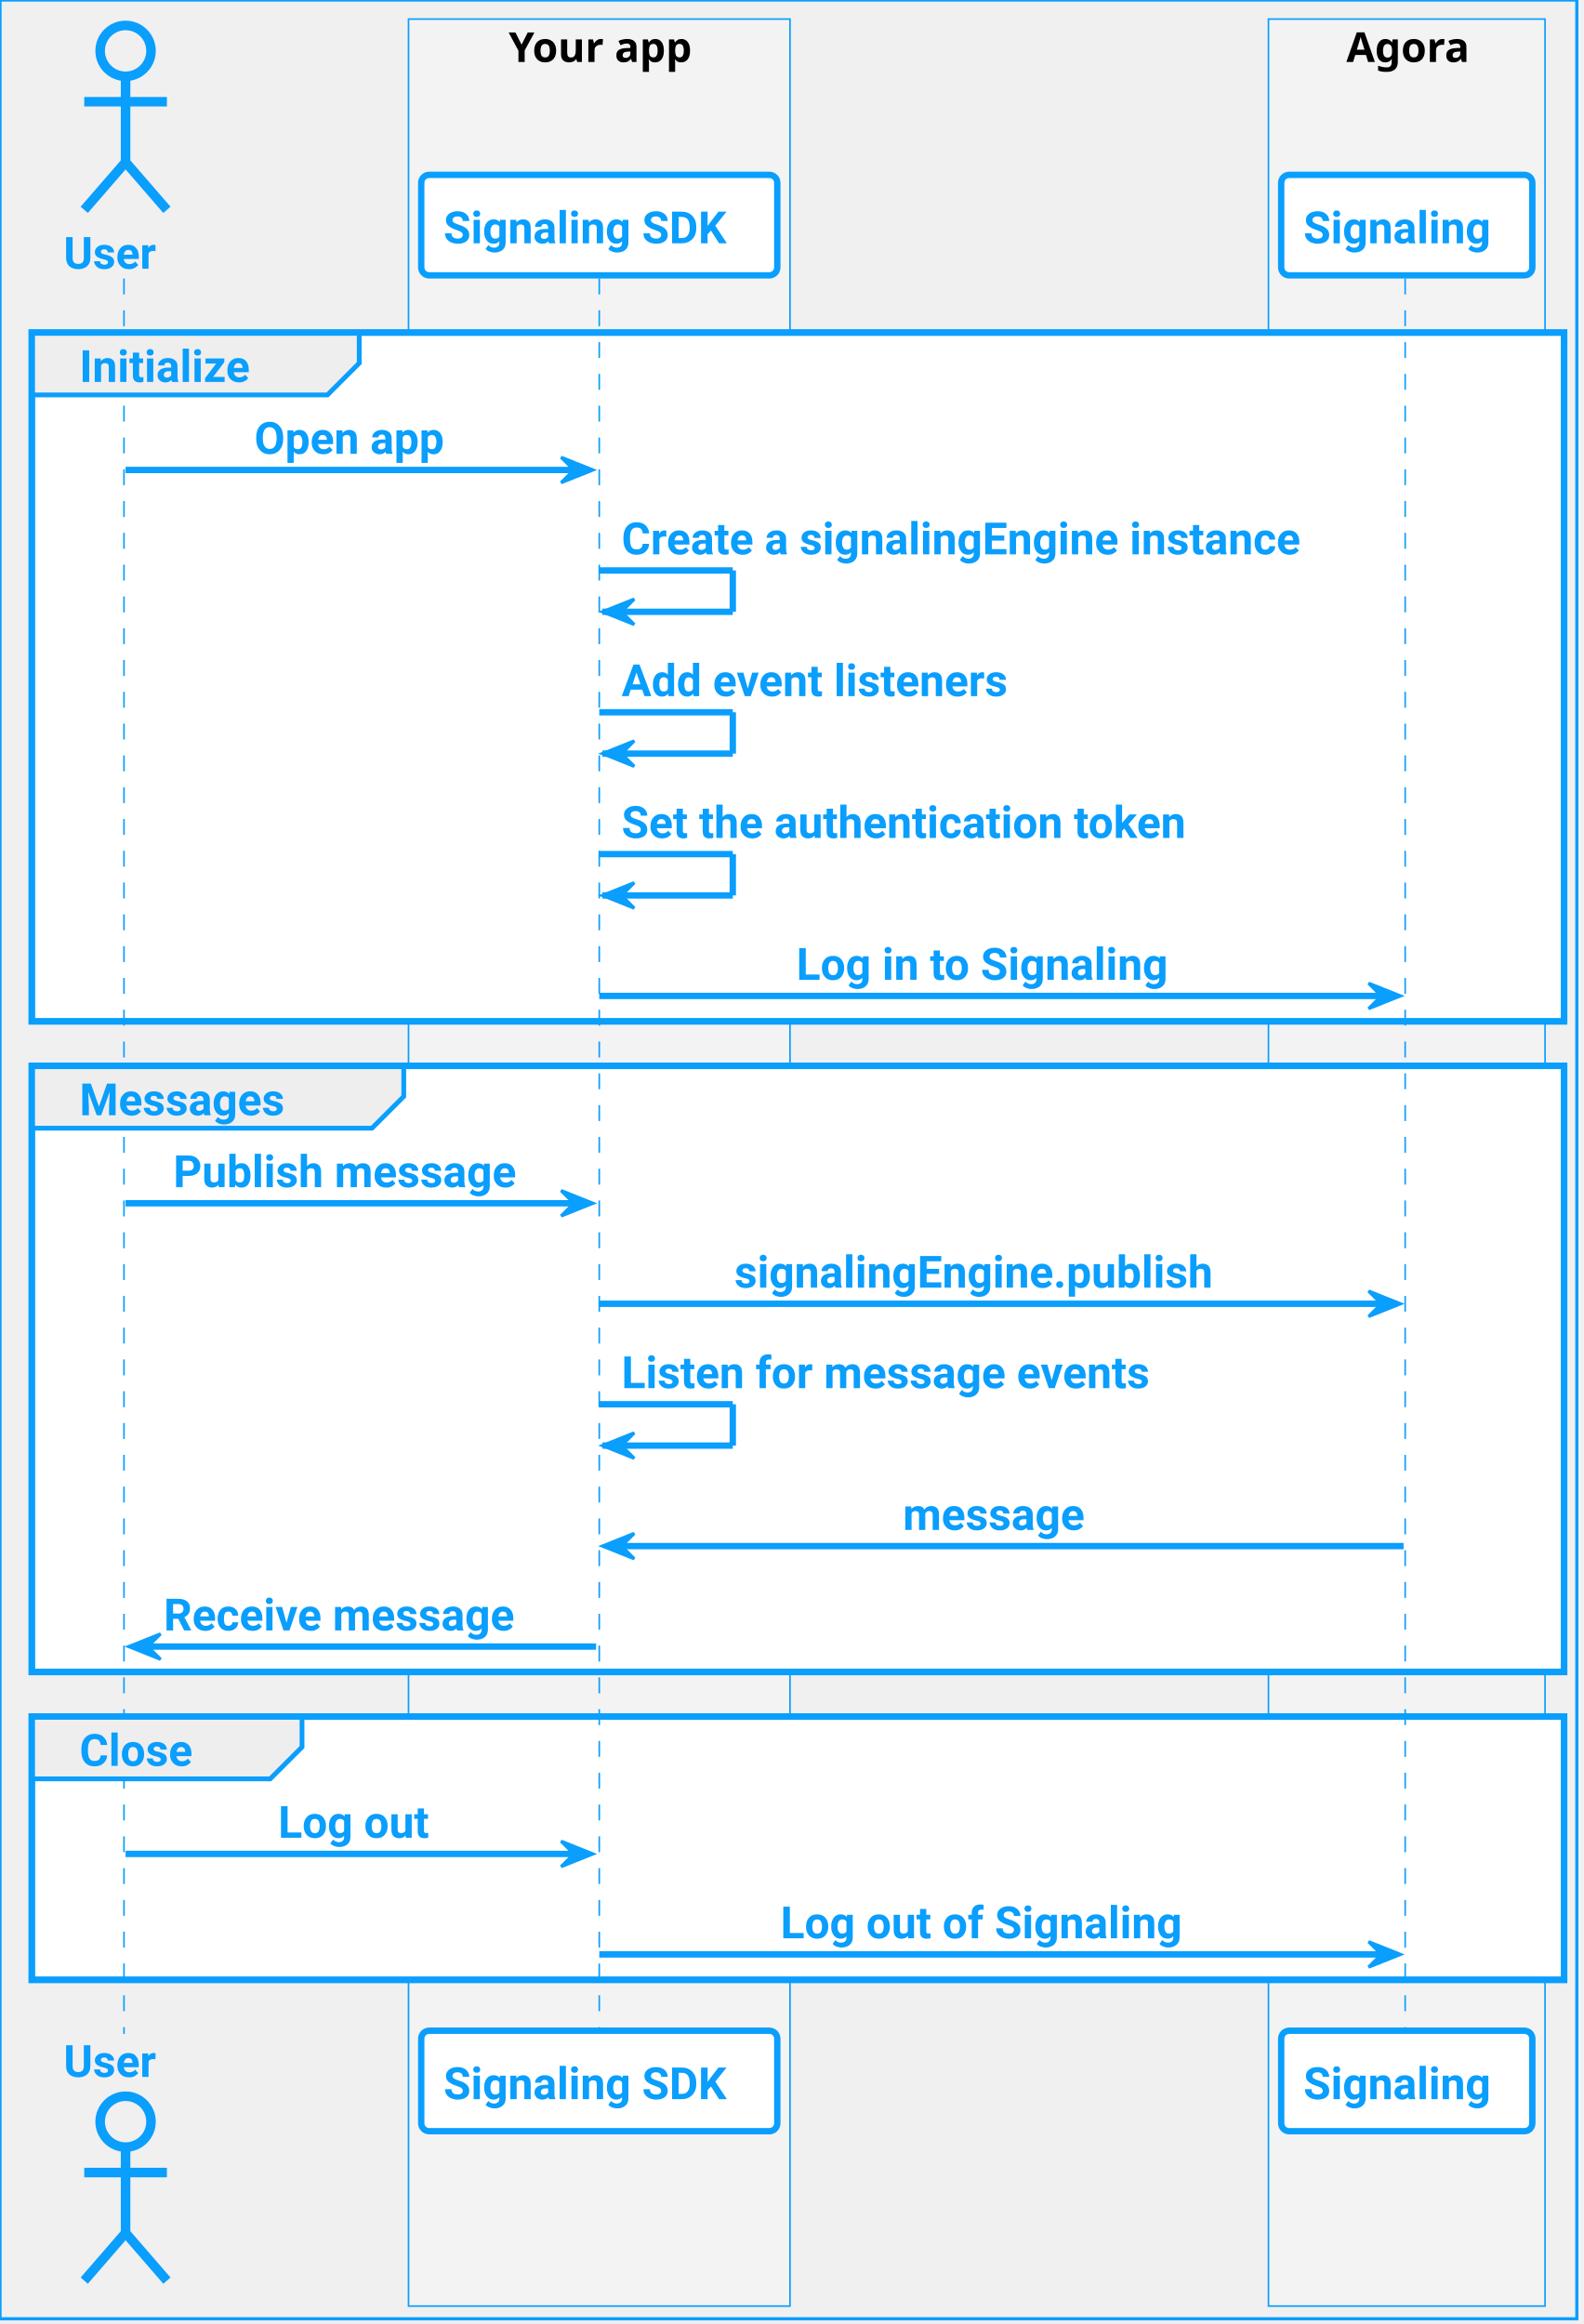
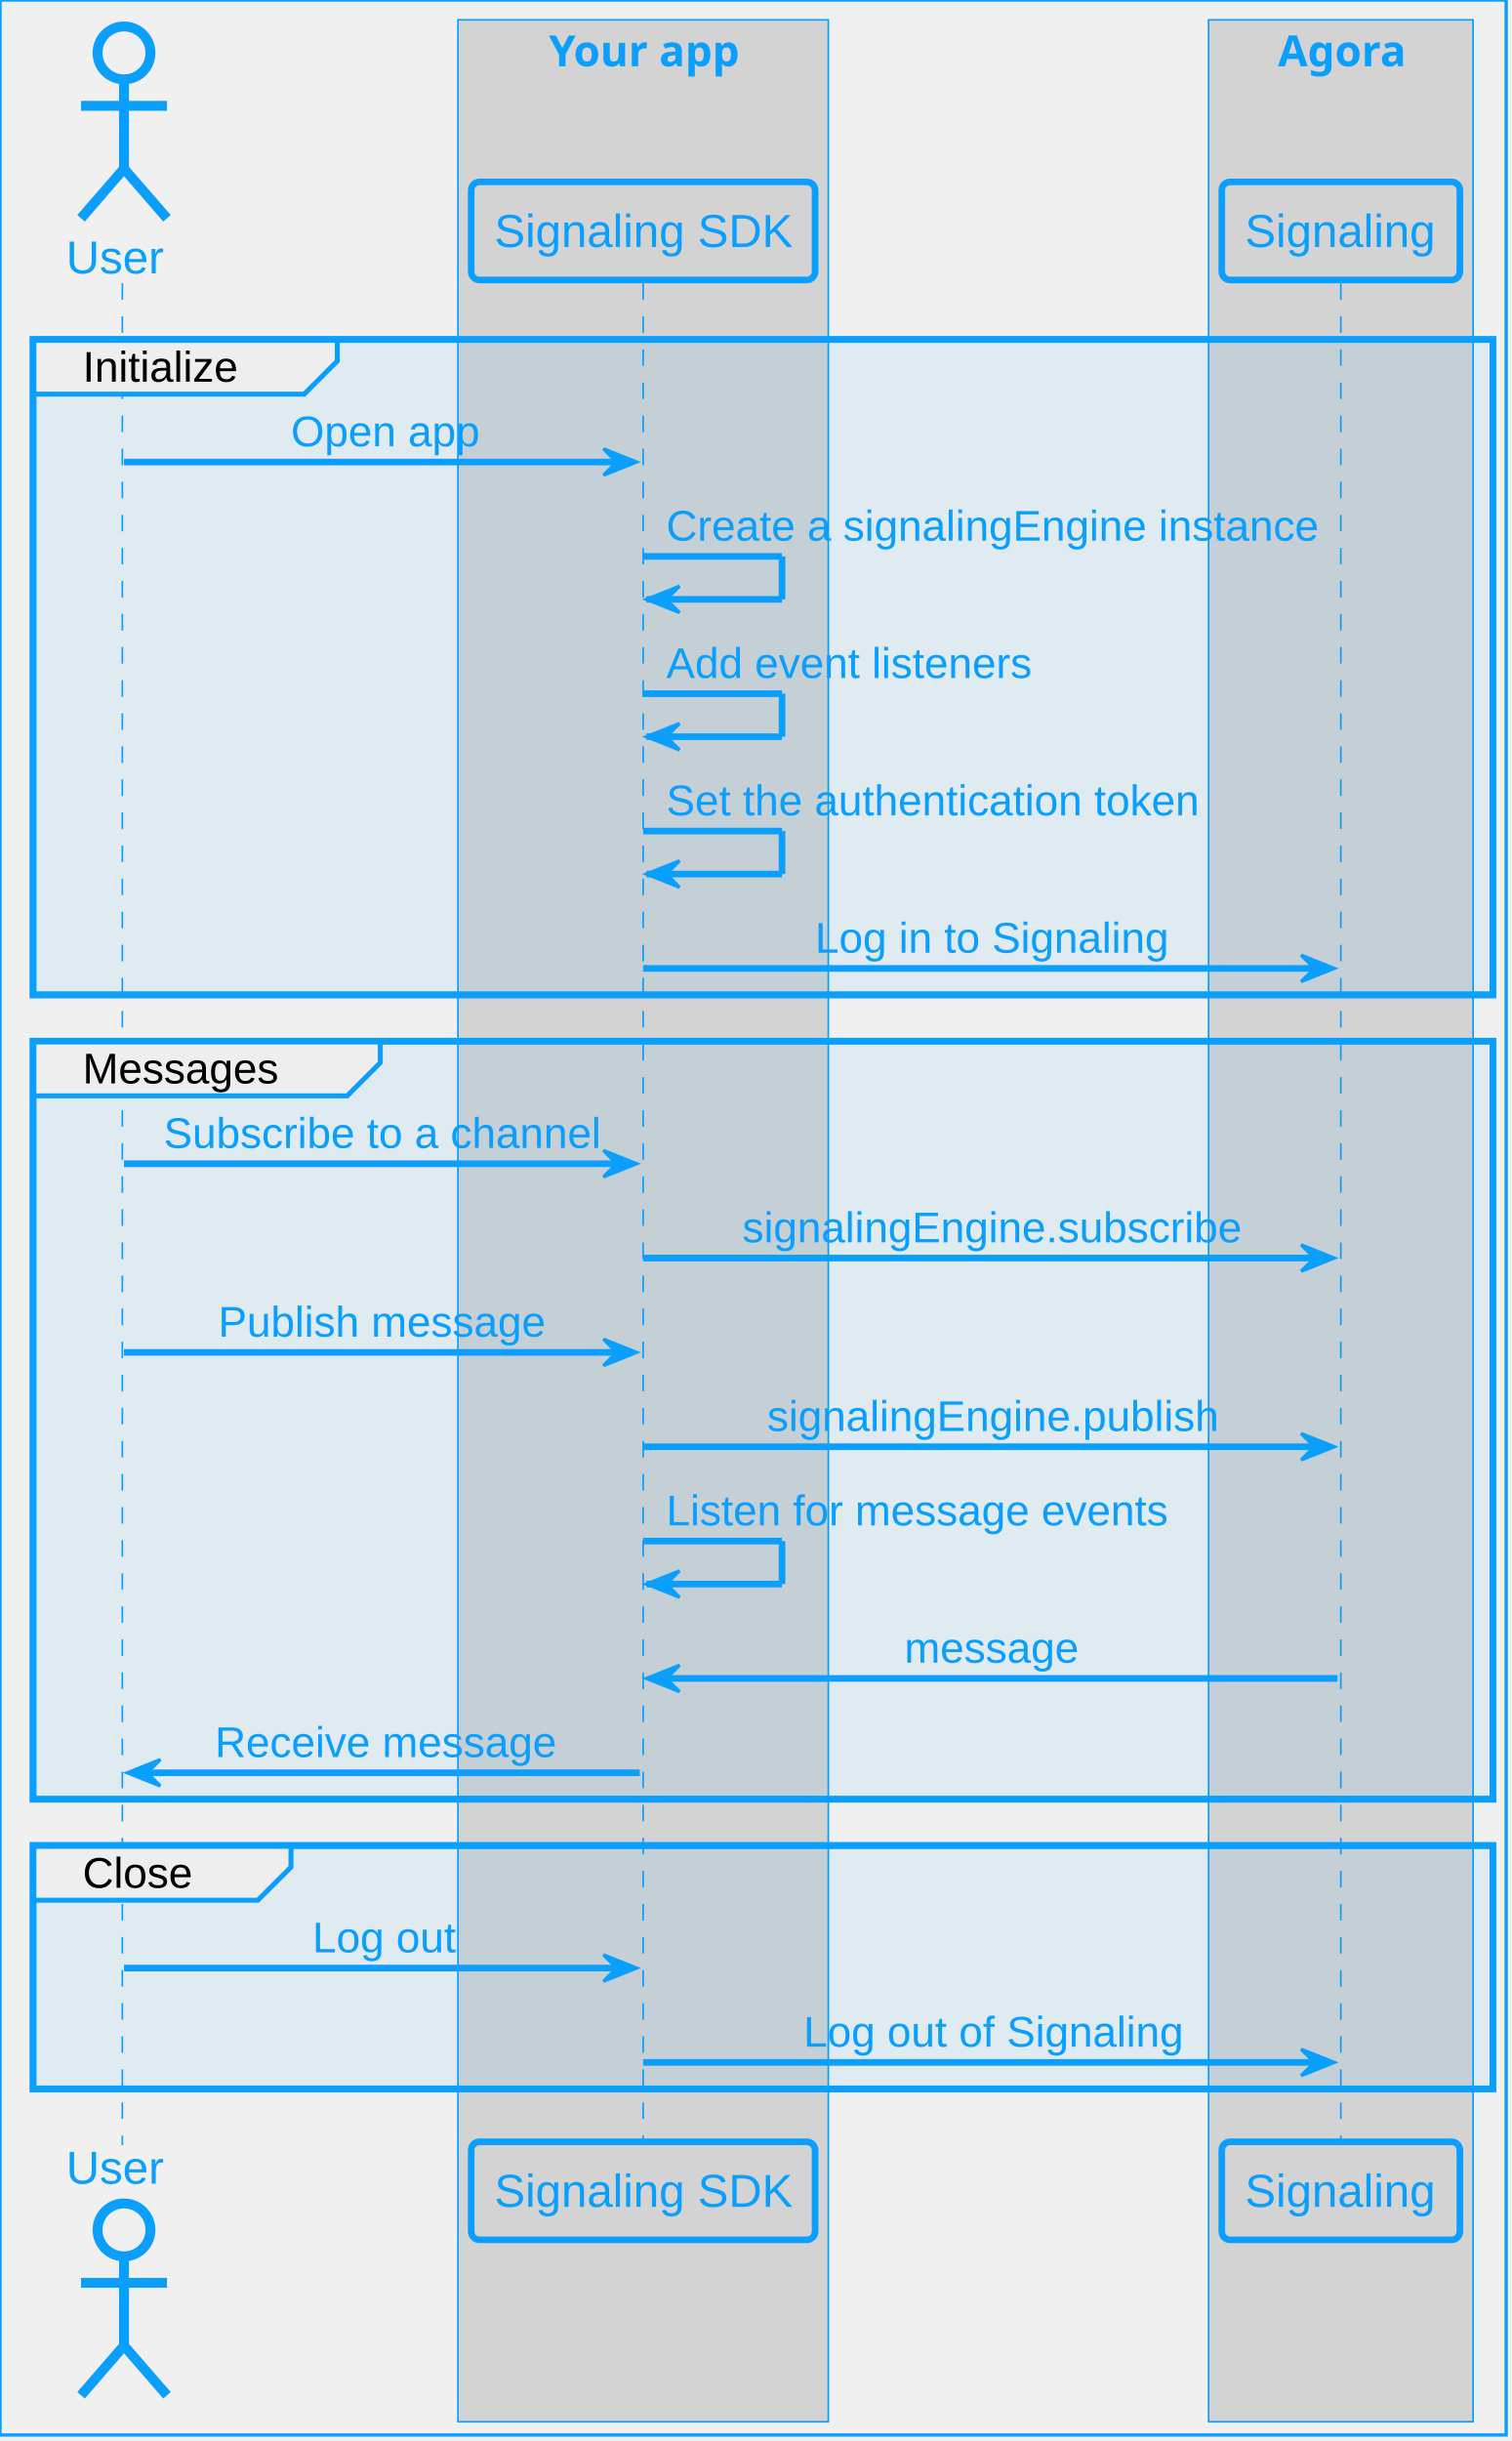
- <svg xmlns="http://www.w3.org/2000/svg" contentStyleType="text/css" height="731px" preserveAspectRatio="none" style="width:498px;height:731px;background:#FFFFFF;" version="1.1" viewBox="0 0 498 731" width="498px" zoomAndPan="magnify">
+ <svg xmlns="http://www.w3.org/2000/svg" contentStyleType="text/css" height="738px" preserveAspectRatio="none" style="width:457px;height:738px;" version="1.1" viewBox="0 0 457 738" width="457px" zoomAndPan="magnify">
  <defs />
  <g>
-     <rect fill="none" height="729.359" style="stroke:#0A9EFD;stroke-width:1.0;" width="496" x="0" y="0" />
-     <rect fill="#F3F3F3" height="719.359" style="stroke:#0A9EFD;stroke-width:0.5;" width="120" x="128.5" y="6" />
-     <text fill="#000000" font-family="sans-serif" font-size="13" font-weight="bold" lengthAdjust="spacing" textLength="57" x="160" y="19.495">Your app</text>
-     <rect fill="#F3F3F3" height="719.359" style="stroke:#0A9EFD;stroke-width:0.5;" width="87" x="399" y="6" />
-     <text fill="#000000" font-family="sans-serif" font-size="13" font-weight="bold" lengthAdjust="spacing" textLength="38" x="423.5" y="19.495">Agora</text>
-     <rect fill="#FFFFFF" height="216.656" style="stroke:#0A9EFD;stroke-width:2.0;" width="482" x="10" y="104.609" />
-     <rect fill="#FFFFFF" height="190.656" style="stroke:#0A9EFD;stroke-width:2.0;" width="482" x="10" y="335.266" />
-     <rect fill="#FFFFFF" height="82.828" style="stroke:#0A9EFD;stroke-width:2.0;" width="482" x="10" y="539.922" />
-     <line style="stroke:#0A9EFD;stroke-width:0.5;stroke-dasharray:5.0,5.0;" x1="39" x2="39" y1="87.609" y2="639.75" />
-     <line style="stroke:#0A9EFD;stroke-width:0.5;stroke-dasharray:5.0,5.0;" x1="188.5" x2="188.5" y1="87.609" y2="639.75" />
-     <line style="stroke:#0A9EFD;stroke-width:0.5;stroke-dasharray:5.0,5.0;" x1="442" x2="442" y1="87.609" y2="639.75" />
-     <text fill="#0A9EFD" font-family="Roboto" font-size="14" font-weight="bold" lengthAdjust="spacing" textLength="33" x="20" y="84.533">User</text>
-     <ellipse cx="39.5" cy="16" fill="none" rx="8" ry="8" style="stroke:#0A9EFD;stroke-width:3.0;" />
-     <path d="M39.5,24 L39.5,51 M26.5,32 L52.5,32 M39.5,51 L26.5,66 M39.5,51 L52.5,66 " fill="none" style="stroke:#0A9EFD;stroke-width:3.0;" />
-     <text fill="#0A9EFD" font-family="Roboto" font-size="14" font-weight="bold" lengthAdjust="spacing" textLength="33" x="20" y="653.283">User</text>
-     <ellipse cx="39.5" cy="667.359" fill="none" rx="8" ry="8" style="stroke:#0A9EFD;stroke-width:3.0;" />
-     <path d="M39.5,675.359 L39.5,702.359 M26.5,683.359 L52.5,683.359 M39.5,702.359 L26.5,717.359 M39.5,702.359 L52.5,717.359 " fill="none" style="stroke:#0A9EFD;stroke-width:3.0;" />
-     <rect fill="#FFFFFF" height="31.609" rx="2.5" ry="2.5" style="stroke:#0A9EFD;stroke-width:2.0;" width="112" x="132.5" y="55" />
-     <text fill="#0A9EFD" font-family="Roboto" font-size="14" font-weight="bold" lengthAdjust="spacing" textLength="98" x="139.5" y="76.533">Signaling SDK</text>
-     <rect fill="#FFFFFF" height="31.609" rx="2.5" ry="2.5" style="stroke:#0A9EFD;stroke-width:2.0;" width="112" x="132.5" y="638.75" />
-     <text fill="#0A9EFD" font-family="Roboto" font-size="14" font-weight="bold" lengthAdjust="spacing" textLength="98" x="139.5" y="660.283">Signaling SDK</text>
-     <rect fill="#FFFFFF" height="31.609" rx="2.5" ry="2.5" style="stroke:#0A9EFD;stroke-width:2.0;" width="79" x="403" y="55" />
-     <text fill="#0A9EFD" font-family="Roboto" font-size="14" font-weight="bold" lengthAdjust="spacing" textLength="65" x="410" y="76.533">Signaling</text>
-     <rect fill="#FFFFFF" height="31.609" rx="2.5" ry="2.5" style="stroke:#0A9EFD;stroke-width:2.0;" width="79" x="403" y="638.75" />
-     <text fill="#0A9EFD" font-family="Roboto" font-size="14" font-weight="bold" lengthAdjust="spacing" textLength="65" x="410" y="660.283">Signaling</text>
-     <path d="M10,104.609 L113,104.609 L113,114.219 L103,124.219 L10,124.219 L10,104.609 " fill="#EEEEEE" style="stroke:#0A9EFD;stroke-width:1.5;" />
-     <rect fill="none" height="216.656" style="stroke:#0A9EFD;stroke-width:2.0;" width="482" x="10" y="104.609" />
-     <text fill="#0A9EFD" font-family="Roboto" font-size="14" font-weight="bold" lengthAdjust="spacing" textLength="58" x="25" y="120.143">Initialize</text>
-     <polygon fill="#0A9EFD" points="176.5,143.828,186.5,147.828,176.5,151.828,180.5,147.828" style="stroke:#0A9EFD;stroke-width:1.0;" />
-     <line style="stroke:#0A9EFD;stroke-width:2.0;" x1="39.5" x2="182.5" y1="147.828" y2="147.828" />
-     <text fill="#0A9EFD" font-family="Roboto" font-size="14" font-weight="bold" lengthAdjust="spacing" textLength="68" x="80" y="142.752">Open app</text>
-     <line style="stroke:#0A9EFD;stroke-width:2.0;" x1="188.5" x2="230.5" y1="179.438" y2="179.438" />
-     <line style="stroke:#0A9EFD;stroke-width:2.0;" x1="230.5" x2="230.5" y1="179.438" y2="192.438" />
-     <line style="stroke:#0A9EFD;stroke-width:2.0;" x1="189.5" x2="230.5" y1="192.438" y2="192.438" />
-     <polygon fill="#0A9EFD" points="199.5,188.438,189.5,192.438,199.5,196.438,195.5,192.438" style="stroke:#0A9EFD;stroke-width:1.0;" />
-     <text fill="#0A9EFD" font-family="Roboto" font-size="14" font-weight="bold" lengthAdjust="spacing" textLength="240" x="195.5" y="174.361">Create a signalingEngine instance</text>
-     <line style="stroke:#0A9EFD;stroke-width:2.0;" x1="188.5" x2="230.5" y1="224.047" y2="224.047" />
-     <line style="stroke:#0A9EFD;stroke-width:2.0;" x1="230.5" x2="230.5" y1="224.047" y2="237.047" />
-     <line style="stroke:#0A9EFD;stroke-width:2.0;" x1="189.5" x2="230.5" y1="237.047" y2="237.047" />
-     <polygon fill="#0A9EFD" points="199.5,233.047,189.5,237.047,199.5,241.047,195.5,237.047" style="stroke:#0A9EFD;stroke-width:1.0;" />
-     <text fill="#0A9EFD" font-family="Roboto" font-size="14" font-weight="bold" lengthAdjust="spacing" textLength="138" x="195.5" y="218.971">Add event listeners</text>
-     <line style="stroke:#0A9EFD;stroke-width:2.0;" x1="188.5" x2="230.5" y1="268.656" y2="268.656" />
-     <line style="stroke:#0A9EFD;stroke-width:2.0;" x1="230.5" x2="230.5" y1="268.656" y2="281.656" />
-     <line style="stroke:#0A9EFD;stroke-width:2.0;" x1="189.5" x2="230.5" y1="281.656" y2="281.656" />
-     <polygon fill="#0A9EFD" points="199.5,277.656,189.5,281.656,199.5,285.656,195.5,281.656" style="stroke:#0A9EFD;stroke-width:1.0;" />
-     <text fill="#0A9EFD" font-family="Roboto" font-size="14" font-weight="bold" lengthAdjust="spacing" textLength="199" x="195.5" y="263.58">Set the authentication token</text>
-     <polygon fill="#0A9EFD" points="430.5,309.266,440.5,313.266,430.5,317.266,434.5,313.266" style="stroke:#0A9EFD;stroke-width:1.0;" />
-     <line style="stroke:#0A9EFD;stroke-width:2.0;" x1="188.5" x2="436.5" y1="313.266" y2="313.266" />
-     <text fill="#0A9EFD" font-family="Roboto" font-size="14" font-weight="bold" lengthAdjust="spacing" textLength="130" x="250.5" y="308.19">Log in to Signaling</text>
-     <path d="M10,335.266 L127,335.266 L127,344.875 L117,354.875 L10,354.875 L10,335.266 " fill="#EEEEEE" style="stroke:#0A9EFD;stroke-width:1.5;" />
-     <rect fill="none" height="190.656" style="stroke:#0A9EFD;stroke-width:2.0;" width="482" x="10" y="335.266" />
-     <text fill="#0A9EFD" font-family="Roboto" font-size="14" font-weight="bold" lengthAdjust="spacing" textLength="72" x="25" y="350.799">Messages</text>
-     <polygon fill="#0A9EFD" points="176.5,374.484,186.5,378.484,176.5,382.484,180.5,378.484" style="stroke:#0A9EFD;stroke-width:1.0;" />
-     <line style="stroke:#0A9EFD;stroke-width:2.0;" x1="39.5" x2="182.5" y1="378.484" y2="378.484" />
-     <text fill="#0A9EFD" font-family="Roboto" font-size="14" font-weight="bold" lengthAdjust="spacing" textLength="119" x="54.5" y="373.408">Publish message</text>
-     <polygon fill="#0A9EFD" points="430.5,406.094,440.5,410.094,430.5,414.094,434.5,410.094" style="stroke:#0A9EFD;stroke-width:1.0;" />
-     <line style="stroke:#0A9EFD;stroke-width:2.0;" x1="188.5" x2="436.5" y1="410.094" y2="410.094" />
-     <text fill="#0A9EFD" font-family="Roboto" font-size="14" font-weight="bold" lengthAdjust="spacing" textLength="169" x="231" y="405.018">signalingEngine.publish</text>
-     <line style="stroke:#0A9EFD;stroke-width:2.0;" x1="188.5" x2="230.5" y1="441.703" y2="441.703" />
-     <line style="stroke:#0A9EFD;stroke-width:2.0;" x1="230.5" x2="230.5" y1="441.703" y2="454.703" />
-     <line style="stroke:#0A9EFD;stroke-width:2.0;" x1="189.5" x2="230.5" y1="454.703" y2="454.703" />
-     <polygon fill="#0A9EFD" points="199.5,450.703,189.5,454.703,199.5,458.703,195.5,454.703" style="stroke:#0A9EFD;stroke-width:1.0;" />
-     <text fill="#0A9EFD" font-family="Roboto" font-size="14" font-weight="bold" lengthAdjust="spacing" textLength="187" x="195.5" y="436.627">Listen for message events</text>
-     <polygon fill="#0A9EFD" points="199.5,482.312,189.5,486.312,199.5,490.312,195.5,486.312" style="stroke:#0A9EFD;stroke-width:1.0;" />
-     <line style="stroke:#0A9EFD;stroke-width:2.0;" x1="193.5" x2="441.5" y1="486.312" y2="486.312" />
-     <text fill="#0A9EFD" font-family="Roboto" font-size="14" font-weight="bold" lengthAdjust="spacing" textLength="63" x="284" y="481.236">message</text>
-     <polygon fill="#0A9EFD" points="50.5,513.922,40.5,517.922,50.5,521.922,46.5,517.922" style="stroke:#0A9EFD;stroke-width:1.0;" />
-     <line style="stroke:#0A9EFD;stroke-width:2.0;" x1="44.5" x2="187.5" y1="517.922" y2="517.922" />
-     <text fill="#0A9EFD" font-family="Roboto" font-size="14" font-weight="bold" lengthAdjust="spacing" textLength="125" x="51.5" y="512.846">Receive message</text>
-     <path d="M10,539.922 L95,539.922 L95,549.531 L85,559.531 L10,559.531 L10,539.922 " fill="#EEEEEE" style="stroke:#0A9EFD;stroke-width:1.5;" />
-     <rect fill="none" height="82.828" style="stroke:#0A9EFD;stroke-width:2.0;" width="482" x="10" y="539.922" />
-     <text fill="#0A9EFD" font-family="Roboto" font-size="14" font-weight="bold" lengthAdjust="spacing" textLength="40" x="25" y="555.455">Close</text>
-     <polygon fill="#0A9EFD" points="176.5,579.141,186.5,583.141,176.5,587.141,180.5,583.141" style="stroke:#0A9EFD;stroke-width:1.0;" />
-     <line style="stroke:#0A9EFD;stroke-width:2.0;" x1="39.5" x2="182.5" y1="583.141" y2="583.141" />
-     <text fill="#0A9EFD" font-family="Roboto" font-size="14" font-weight="bold" lengthAdjust="spacing" textLength="53" x="87.5" y="578.064">Log out</text>
-     <polygon fill="#0A9EFD" points="430.5,610.75,440.5,614.75,430.5,618.75,434.5,614.75" style="stroke:#0A9EFD;stroke-width:1.0;" />
-     <line style="stroke:#0A9EFD;stroke-width:2.0;" x1="188.5" x2="436.5" y1="614.75" y2="614.75" />
-     <text fill="#0A9EFD" font-family="Roboto" font-size="14" font-weight="bold" lengthAdjust="spacing" textLength="140" x="245.5" y="609.674">Log out of Signaling</text>
+     <rect fill="none" height="736.18" style="stroke:#0A9EFD;stroke-width:1.0;" width="455.5" x="0" y="0" />
+     <rect fill="#999999" fill-opacity="0.333" height="726.18" style="stroke:#0A9EFD;stroke-width:0.5;" width="112" x="138.5" y="6" />
+     <text fill="#0A9EFD" font-family="sans-serif" font-size="13" font-weight="bold" lengthAdjust="spacing" textLength="57" x="166" y="20.028">Your app</text>
+     <rect fill="#999999" fill-opacity="0.333" height="726.18" style="stroke:#0A9EFD;stroke-width:0.5;" width="80" x="365.5" y="6" />
+     <text fill="#0A9EFD" font-family="sans-serif" font-size="13" font-weight="bold" lengthAdjust="spacing" textLength="38" x="386.5" y="20.028">Agora</text>
+     <rect fill="#0A9EFD" fill-opacity="0.067" height="198.141" style="stroke:#0A9EFD;stroke-width:2.0;" width="441.5" x="10" y="102.641" />
+     <rect fill="#0A9EFD" fill-opacity="0.067" height="229.188" style="stroke:#0A9EFD;stroke-width:2.0;" width="441.5" x="10" y="314.781" />
+     <rect fill="#0A9EFD" fill-opacity="0.067" height="73.57" style="stroke:#0A9EFD;stroke-width:2.0;" width="441.5" x="10" y="557.969" />
+     <line style="stroke:#0A9EFD;stroke-width:0.5;stroke-dasharray:5.0,5.0;" x1="37" x2="37" y1="85.641" y2="648.539" />
+     <line style="stroke:#0A9EFD;stroke-width:0.5;stroke-dasharray:5.0,5.0;" x1="194.5" x2="194.5" y1="85.641" y2="648.539" />
+     <line style="stroke:#0A9EFD;stroke-width:0.5;stroke-dasharray:5.0,5.0;" x1="405.5" x2="405.5" y1="85.641" y2="648.539" />
+     <text fill="#0A9EFD" font-family="Arial" font-size="14" lengthAdjust="spacing" textLength="29" x="20" y="82.674">User</text>
+     <ellipse cx="37.5" cy="16" fill="none" rx="8" ry="8" style="stroke:#0A9EFD;stroke-width:3.0;" />
+     <path d="M37.5,24 L37.5,51 M24.5,32 L50.5,32 M37.5,51 L24.5,66 M37.5,51 L50.5,66 " fill="none" style="stroke:#0A9EFD;stroke-width:3.0;" />
+     <text fill="#0A9EFD" font-family="Arial" font-size="14" lengthAdjust="spacing" textLength="29" x="20" y="660.213">User</text>
+     <ellipse cx="37.5" cy="674.18" fill="none" rx="8" ry="8" style="stroke:#0A9EFD;stroke-width:3.0;" />
+     <path d="M37.5,682.18 L37.5,709.18 M24.5,690.18 L50.5,690.18 M37.5,709.18 L24.5,724.18 M37.5,709.18 L50.5,724.18 " fill="none" style="stroke:#0A9EFD;stroke-width:3.0;" />
+     <rect fill="none" height="29.641" rx="2.5" ry="2.5" style="stroke:#0A9EFD;stroke-width:2.0;" width="104" x="142.5" y="55" />
+     <text fill="#0A9EFD" font-family="Arial" font-size="14" lengthAdjust="spacing" textLength="90" x="149.5" y="74.674">Signaling SDK</text>
+     <rect fill="none" height="29.641" rx="2.5" ry="2.5" style="stroke:#0A9EFD;stroke-width:2.0;" width="104" x="142.5" y="647.539" />
+     <text fill="#0A9EFD" font-family="Arial" font-size="14" lengthAdjust="spacing" textLength="90" x="149.5" y="667.213">Signaling SDK</text>
+     <rect fill="none" height="29.641" rx="2.5" ry="2.5" style="stroke:#0A9EFD;stroke-width:2.0;" width="72" x="369.5" y="55" />
+     <text fill="#0A9EFD" font-family="Arial" font-size="14" lengthAdjust="spacing" textLength="58" x="376.5" y="74.674">Signaling</text>
+     <rect fill="none" height="29.641" rx="2.5" ry="2.5" style="stroke:#0A9EFD;stroke-width:2.0;" width="72" x="369.5" y="647.539" />
+     <text fill="#0A9EFD" font-family="Arial" font-size="14" lengthAdjust="spacing" textLength="58" x="376.5" y="667.213">Signaling</text>
+     <path d="M10,102.641 L102,102.641 L102,109.164 L92,119.164 L10,119.164 L10,102.641 " fill="#EEEEEE" style="stroke:#0A9EFD;stroke-width:1.5;" />
+     <rect fill="none" height="198.141" style="stroke:#0A9EFD;stroke-width:2.0;" width="441.5" x="10" y="102.641" />
+     <text fill="#000000" font-family="Arial" font-size="13" lengthAdjust="spacing" textLength="47" x="25" y="115.409">Initialize</text>
+     <polygon fill="#0A9EFD" points="182.5,135.688,192.5,139.688,182.5,143.688,186.5,139.688" style="stroke:#0A9EFD;stroke-width:1.0;" />
+     <line style="stroke:#0A9EFD;stroke-width:2.0;" x1="37.5" x2="188.5" y1="139.688" y2="139.688" />
+     <text fill="#0A9EFD" font-family="Arial" font-size="13" lengthAdjust="spacing" textLength="56" x="88" y="134.933">Open app</text>
+     <line style="stroke:#0A9EFD;stroke-width:2.0;" x1="194.5" x2="236.5" y1="168.211" y2="168.211" />
+     <line style="stroke:#0A9EFD;stroke-width:2.0;" x1="236.5" x2="236.5" y1="168.211" y2="181.211" />
+     <line style="stroke:#0A9EFD;stroke-width:2.0;" x1="195.5" x2="236.5" y1="181.211" y2="181.211" />
+     <polygon fill="#0A9EFD" points="205.5,177.211,195.5,181.211,205.5,185.211,201.5,181.211" style="stroke:#0A9EFD;stroke-width:1.0;" />
+     <text fill="#0A9EFD" font-family="Arial" font-size="13" lengthAdjust="spacing" textLength="197" x="201.5" y="163.456">Create a signalingEngine instance</text>
+     <line style="stroke:#0A9EFD;stroke-width:2.0;" x1="194.5" x2="236.5" y1="209.734" y2="209.734" />
+     <line style="stroke:#0A9EFD;stroke-width:2.0;" x1="236.5" x2="236.5" y1="209.734" y2="222.734" />
+     <line style="stroke:#0A9EFD;stroke-width:2.0;" x1="195.5" x2="236.5" y1="222.734" y2="222.734" />
+     <polygon fill="#0A9EFD" points="205.5,218.734,195.5,222.734,205.5,226.734,201.5,222.734" style="stroke:#0A9EFD;stroke-width:1.0;" />
+     <text fill="#0A9EFD" font-family="Arial" font-size="13" lengthAdjust="spacing" textLength="110" x="201.5" y="204.98">Add event listeners</text>
+     <line style="stroke:#0A9EFD;stroke-width:2.0;" x1="194.5" x2="236.5" y1="251.258" y2="251.258" />
+     <line style="stroke:#0A9EFD;stroke-width:2.0;" x1="236.5" x2="236.5" y1="251.258" y2="264.258" />
+     <line style="stroke:#0A9EFD;stroke-width:2.0;" x1="195.5" x2="236.5" y1="264.258" y2="264.258" />
+     <polygon fill="#0A9EFD" points="205.5,260.258,195.5,264.258,205.5,268.258,201.5,264.258" style="stroke:#0A9EFD;stroke-width:1.0;" />
+     <text fill="#0A9EFD" font-family="Arial" font-size="13" lengthAdjust="spacing" textLength="163" x="201.5" y="246.503">Set the authentication token</text>
+     <polygon fill="#0A9EFD" points="393.5,288.781,403.5,292.781,393.5,296.781,397.5,292.781" style="stroke:#0A9EFD;stroke-width:1.0;" />
+     <line style="stroke:#0A9EFD;stroke-width:2.0;" x1="194.5" x2="399.5" y1="292.781" y2="292.781" />
+     <text fill="#0A9EFD" font-family="Arial" font-size="13" lengthAdjust="spacing" textLength="107" x="246.5" y="288.026">Log in to Signaling</text>
+     <path d="M10,314.781 L115,314.781 L115,321.305 L105,331.305 L10,331.305 L10,314.781 " fill="#EEEEEE" style="stroke:#0A9EFD;stroke-width:1.5;" />
+     <rect fill="none" height="229.188" style="stroke:#0A9EFD;stroke-width:2.0;" width="441.5" x="10" y="314.781" />
+     <text fill="#000000" font-family="Arial" font-size="13" lengthAdjust="spacing" textLength="60" x="25" y="327.55">Messages</text>
+     <polygon fill="#0A9EFD" points="182.5,347.828,192.5,351.828,182.5,355.828,186.5,351.828" style="stroke:#0A9EFD;stroke-width:1.0;" />
+     <line style="stroke:#0A9EFD;stroke-width:2.0;" x1="37.5" x2="188.5" y1="351.828" y2="351.828" />
+     <text fill="#0A9EFD" font-family="Arial" font-size="13" lengthAdjust="spacing" textLength="133" x="49.5" y="347.073">Subscribe to a channel</text>
+     <polygon fill="#0A9EFD" points="393.5,376.352,403.5,380.352,393.5,384.352,397.5,380.352" style="stroke:#0A9EFD;stroke-width:1.0;" />
+     <line style="stroke:#0A9EFD;stroke-width:2.0;" x1="194.5" x2="399.5" y1="380.352" y2="380.352" />
+     <text fill="#0A9EFD" font-family="Arial" font-size="13" lengthAdjust="spacing" textLength="151" x="224.5" y="375.597">signalingEngine.subscribe</text>
+     <polygon fill="#0A9EFD" points="182.5,404.875,192.5,408.875,182.5,412.875,186.5,408.875" style="stroke:#0A9EFD;stroke-width:1.0;" />
+     <line style="stroke:#0A9EFD;stroke-width:2.0;" x1="37.5" x2="188.5" y1="408.875" y2="408.875" />
+     <text fill="#0A9EFD" font-family="Arial" font-size="13" lengthAdjust="spacing" textLength="100" x="66" y="404.12">Publish message</text>
+     <polygon fill="#0A9EFD" points="393.5,433.398,403.5,437.398,393.5,441.398,397.5,437.398" style="stroke:#0A9EFD;stroke-width:1.0;" />
+     <line style="stroke:#0A9EFD;stroke-width:2.0;" x1="194.5" x2="399.5" y1="437.398" y2="437.398" />
+     <text fill="#0A9EFD" font-family="Arial" font-size="13" lengthAdjust="spacing" textLength="136" x="232" y="432.644">signalingEngine.publish</text>
+     <line style="stroke:#0A9EFD;stroke-width:2.0;" x1="194.5" x2="236.5" y1="465.922" y2="465.922" />
+     <line style="stroke:#0A9EFD;stroke-width:2.0;" x1="236.5" x2="236.5" y1="465.922" y2="478.922" />
+     <line style="stroke:#0A9EFD;stroke-width:2.0;" x1="195.5" x2="236.5" y1="478.922" y2="478.922" />
+     <polygon fill="#0A9EFD" points="205.5,474.922,195.5,478.922,205.5,482.922,201.5,478.922" style="stroke:#0A9EFD;stroke-width:1.0;" />
+     <text fill="#0A9EFD" font-family="Arial" font-size="13" lengthAdjust="spacing" textLength="151" x="201.5" y="461.167">Listen for message events</text>
+     <polygon fill="#0A9EFD" points="205.5,503.445,195.5,507.445,205.5,511.445,201.5,507.445" style="stroke:#0A9EFD;stroke-width:1.0;" />
+     <line style="stroke:#0A9EFD;stroke-width:2.0;" x1="199.5" x2="404.5" y1="507.445" y2="507.445" />
+     <text fill="#0A9EFD" font-family="Arial" font-size="13" lengthAdjust="spacing" textLength="53" x="273.5" y="502.69">message</text>
+     <polygon fill="#0A9EFD" points="48.5,531.969,38.5,535.969,48.5,539.969,44.5,535.969" style="stroke:#0A9EFD;stroke-width:1.0;" />
+     <line style="stroke:#0A9EFD;stroke-width:2.0;" x1="42.5" x2="193.5" y1="535.969" y2="535.969" />
+     <text fill="#0A9EFD" font-family="Arial" font-size="13" lengthAdjust="spacing" textLength="102" x="65" y="531.214">Receive message</text>
+     <path d="M10,557.969 L88,557.969 L88,564.492 L78,574.492 L10,574.492 L10,557.969 " fill="#EEEEEE" style="stroke:#0A9EFD;stroke-width:1.5;" />
+     <rect fill="none" height="73.57" style="stroke:#0A9EFD;stroke-width:2.0;" width="441.5" x="10" y="557.969" />
+     <text fill="#000000" font-family="Arial" font-size="13" lengthAdjust="spacing" textLength="33" x="25" y="570.737">Close</text>
+     <polygon fill="#0A9EFD" points="182.5,591.016,192.5,595.016,182.5,599.016,186.5,595.016" style="stroke:#0A9EFD;stroke-width:1.0;" />
+     <line style="stroke:#0A9EFD;stroke-width:2.0;" x1="37.5" x2="188.5" y1="595.016" y2="595.016" />
+     <text fill="#0A9EFD" font-family="Arial" font-size="13" lengthAdjust="spacing" textLength="43" x="94.5" y="590.261">Log out</text>
+     <polygon fill="#0A9EFD" points="393.5,619.539,403.5,623.539,393.5,627.539,397.5,623.539" style="stroke:#0A9EFD;stroke-width:1.0;" />
+     <line style="stroke:#0A9EFD;stroke-width:2.0;" x1="194.5" x2="399.5" y1="623.539" y2="623.539" />
+     <text fill="#0A9EFD" font-family="Arial" font-size="13" lengthAdjust="spacing" textLength="114" x="243" y="618.784">Log out of Signaling</text>
  </g>
</svg>
